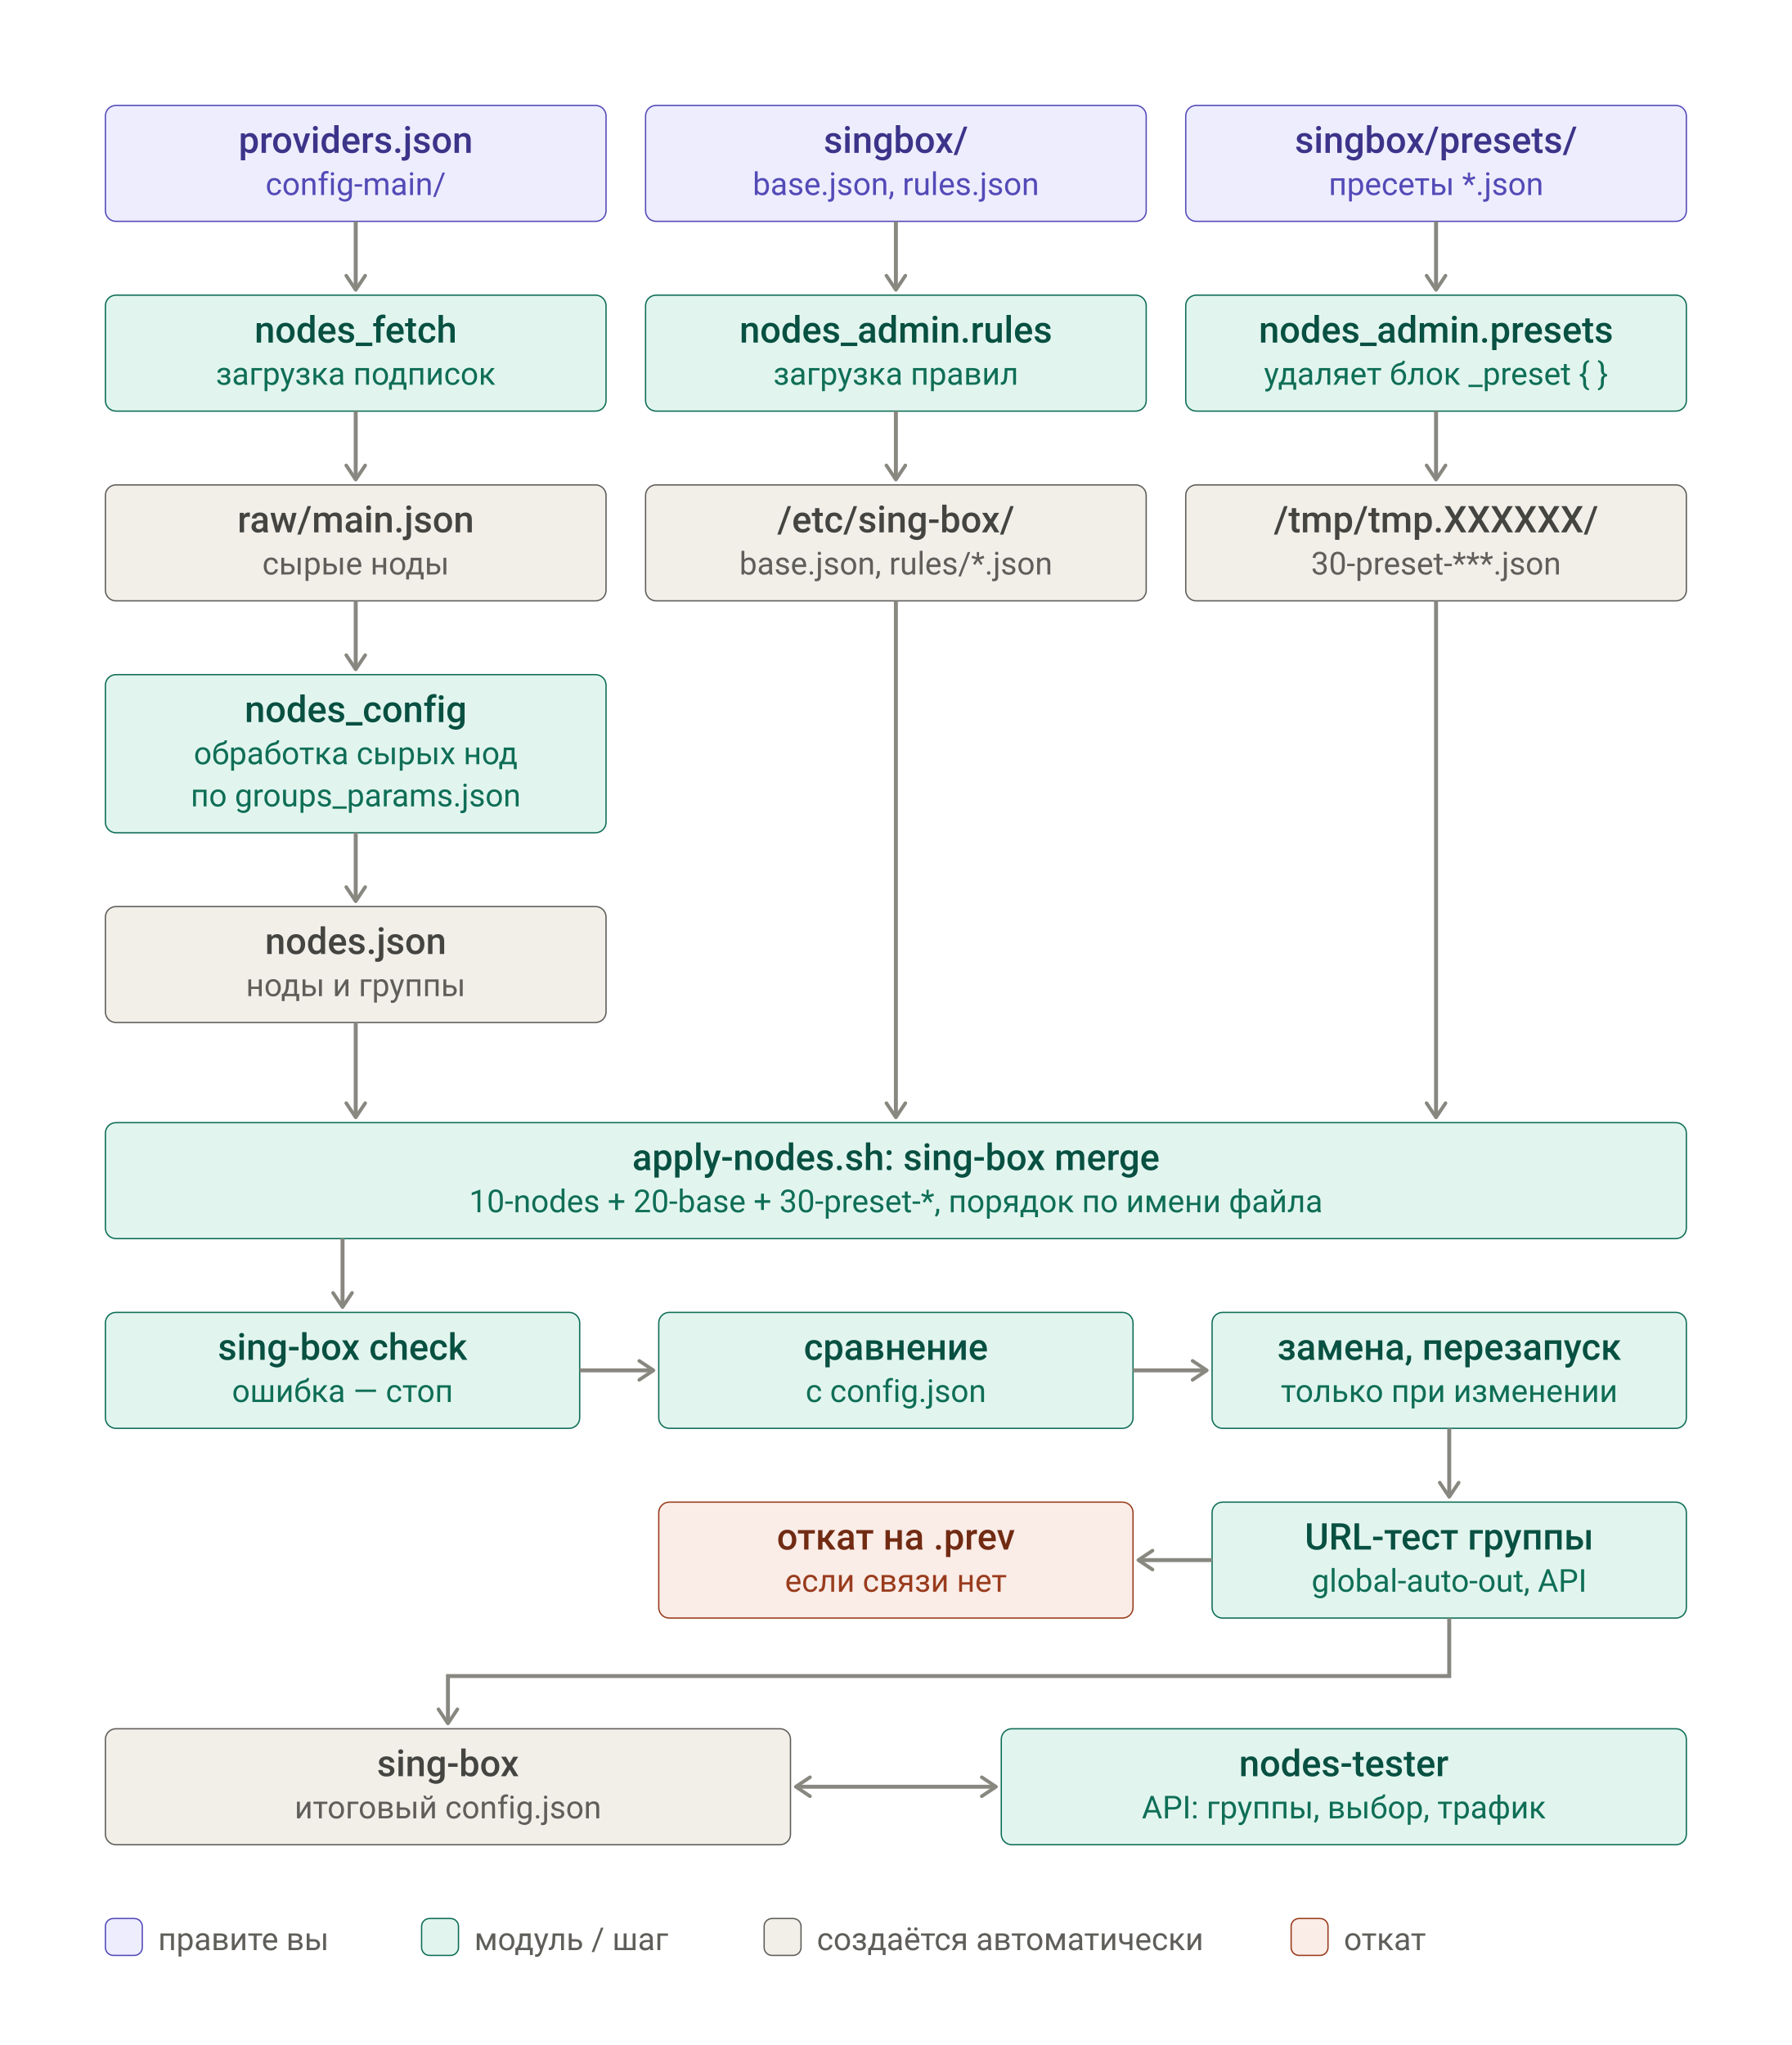
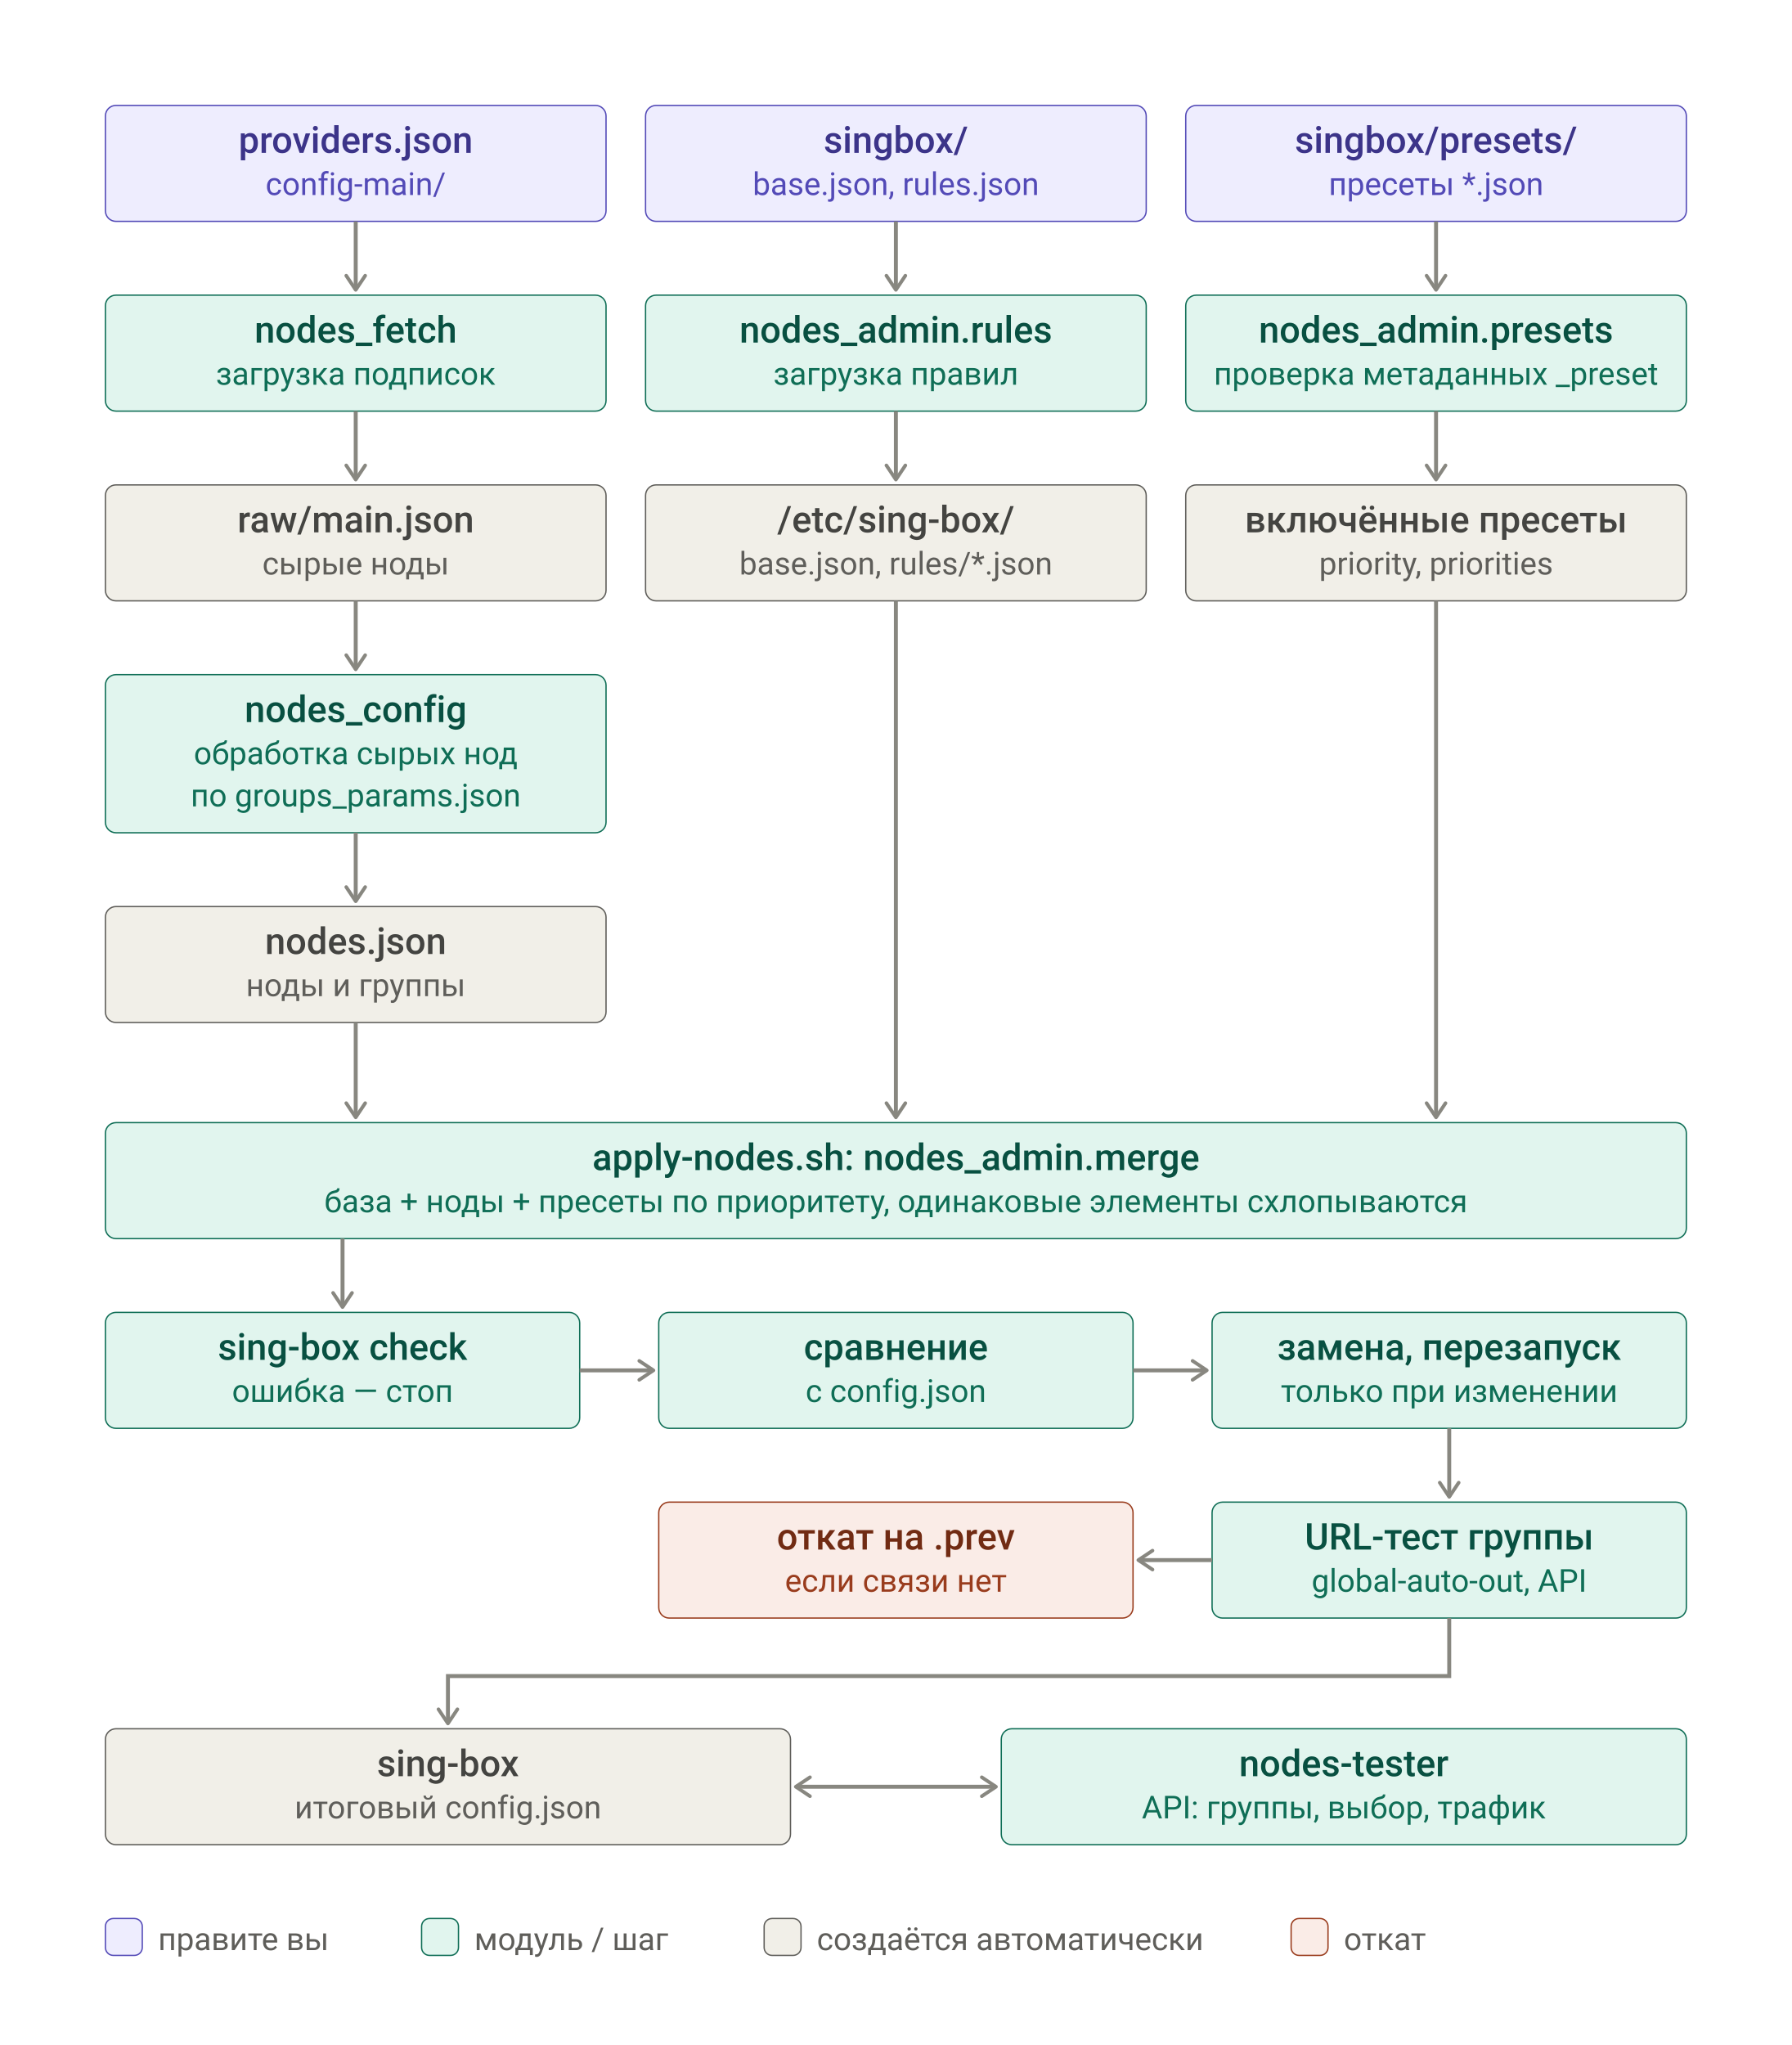
<svg xmlns="http://www.w3.org/2000/svg" width="680" height="776" viewBox="0 0 680 776" role="img" font-family="-apple-system, 'Segoe UI', Roboto, Helvetica, Arial, sans-serif">
  <style>
.t{font-size:14px;font-weight:500;text-anchor:middle}
.s{font-size:12px;text-anchor:middle}
.l{font-size:12px;fill:#5F5E5A}
.a{stroke:#888780;stroke-width:1.5;fill:none}
.p rect{fill:#EEEDFE;stroke:#534AB7}.p .t{fill:#3C3489}.p .s{fill:#534AB7}
.g rect{fill:#E1F5EE;stroke:#0F6E56}.g .t{fill:#085041}.g .s{fill:#0F6E56}
.n rect{fill:#F1EFE8;stroke:#5F5E5A}.n .t{fill:#444441}.n .s{fill:#5F5E5A}
.c rect{fill:#FAECE7;stroke:#993C1D}.c .t{fill:#712B13}.c .s{fill:#993C1D}
rect{stroke-width:0.5}
@media (prefers-color-scheme: dark){
.l{fill:#B4B2A9}
.p rect{fill:#3C3489;stroke:#AFA9EC}.p .t{fill:#CECBF6}.p .s{fill:#AFA9EC}
.g rect{fill:#085041;stroke:#5DCAA5}.g .t{fill:#9FE1CB}.g .s{fill:#5DCAA5}
.n rect{fill:#444441;stroke:#B4B2A9}.n .t{fill:#D3D1C7}.n .s{fill:#B4B2A9}
.c rect{fill:#712B13;stroke:#F0997B}.c .t{fill:#F5C4B3}.c .s{fill:#F0997B}
}
</style>
  <defs>
    <marker id="arrow" viewBox="0 0 10 10" refX="8" refY="5" markerWidth="6" markerHeight="6" orient="auto-start-reverse">
      <path d="M2 1L8 5L2 9" fill="none" stroke="#888780" stroke-width="1.5" stroke-linecap="round" stroke-linejoin="round" />
    </marker>
  </defs>
  <g class="p">
    <rect x="40" y="40" width="190" height="44" rx="4" />
    <text class="t" x="135" y="58">providers.json</text>
    <text class="s" x="135" y="74">config-main/</text>
  </g>
  <g class="p">
    <rect x="245" y="40" width="190" height="44" rx="4" />
    <text class="t" x="340" y="58">singbox/</text>
    <text class="s" x="340" y="74">base.json, rules.json</text>
  </g>
  <g class="p">
    <rect x="450" y="40" width="190" height="44" rx="4" />
    <text class="t" x="545" y="58">singbox/presets/</text>
    <text class="s" x="545" y="74">пресеты *.json</text>
  </g>
  <line x1="135" y1="84" x2="135" y2="110" class="a" marker-end="url(#arrow)" />
  <line x1="340" y1="84" x2="340" y2="110" class="a" marker-end="url(#arrow)" />
  <line x1="545" y1="84" x2="545" y2="110" class="a" marker-end="url(#arrow)" />
  <g class="g">
    <rect x="40" y="112" width="190" height="44" rx="4" />
    <text class="t" x="135" y="130">nodes_fetch</text>
    <text class="s" x="135" y="146">загрузка подписок</text>
  </g>
  <g class="g">
    <rect x="245" y="112" width="190" height="44" rx="4" />
    <text class="t" x="340" y="130">nodes_admin.rules</text>
    <text class="s" x="340" y="146">загрузка правил</text>
  </g>
  <g class="g">
    <rect x="450" y="112" width="190" height="44" rx="4" />
    <text class="t" x="545" y="130">nodes_admin.presets</text>
-     <text class="s" x="545" y="146">удаляет блок _preset { }</text>
+     <text class="s" x="545" y="146">проверка метаданных _preset</text>
  </g>
  <line x1="135" y1="156" x2="135" y2="182" class="a" marker-end="url(#arrow)" />
  <line x1="340" y1="156" x2="340" y2="182" class="a" marker-end="url(#arrow)" />
  <line x1="545" y1="156" x2="545" y2="182" class="a" marker-end="url(#arrow)" />
  <g class="n">
    <rect x="40" y="184" width="190" height="44" rx="4" />
    <text class="t" x="135" y="202">raw/main.json</text>
    <text class="s" x="135" y="218">сырые ноды</text>
  </g>
  <g class="n">
    <rect x="245" y="184" width="190" height="44" rx="4" />
    <text class="t" x="340" y="202">/etc/sing-box/</text>
    <text class="s" x="340" y="218">base.json, rules/*.json</text>
  </g>
  <g class="n">
    <rect x="450" y="184" width="190" height="44" rx="4" />
-     <text class="t" x="545" y="202">/tmp/tmp.XXXXXX/</text>
-     <text class="s" x="545" y="218">30-preset-***.json</text>
+     <text class="t" x="545" y="202">включённые пресеты</text>
+     <text class="s" x="545" y="218">priority, priorities</text>
  </g>
  <line x1="135" y1="228" x2="135" y2="254" class="a" marker-end="url(#arrow)" />
  <g class="g">
    <rect x="40" y="256" width="190" height="60" rx="4" />
    <text class="t" x="135" y="274">nodes_config</text>
    <text class="s" x="135" y="290">обработка сырых нод</text>
    <text class="s" x="135" y="306">по groups_params.json</text>
  </g>
  <line x1="135" y1="316" x2="135" y2="342" class="a" marker-end="url(#arrow)" />
  <g class="n">
    <rect x="40" y="344" width="190" height="44" rx="4" />
    <text class="t" x="135" y="362">nodes.json</text>
    <text class="s" x="135" y="378">ноды и группы</text>
  </g>
  <line x1="135" y1="388" x2="135" y2="424" class="a" marker-end="url(#arrow)" />
  <line x1="340" y1="228" x2="340" y2="424" class="a" marker-end="url(#arrow)" />
  <line x1="545" y1="228" x2="545" y2="424" class="a" marker-end="url(#arrow)" />
  <g class="g">
    <rect x="40" y="426" width="600" height="44" rx="4" />
-     <text class="t" x="340" y="444">apply-nodes.sh: sing-box merge</text>
-     <text class="s" x="340" y="460">10-nodes + 20-base + 30-preset-*, порядок по имени файла</text>
+     <text class="t" x="340" y="444">apply-nodes.sh: nodes_admin.merge</text>
+     <text class="s" x="340" y="460">база + ноды + пресеты по приоритету, одинаковые элементы схлопываются</text>
  </g>
  <line x1="130" y1="470" x2="130" y2="496" class="a" marker-end="url(#arrow)" />
  <g class="g">
    <rect x="40" y="498" width="180" height="44" rx="4" />
    <text class="t" x="130" y="516">sing-box check</text>
    <text class="s" x="130" y="532">ошибка — стоп</text>
  </g>
  <line x1="220" y1="520" x2="248" y2="520" class="a" marker-end="url(#arrow)" />
  <g class="g">
    <rect x="250" y="498" width="180" height="44" rx="4" />
    <text class="t" x="340" y="516">сравнение</text>
    <text class="s" x="340" y="532">с config.json</text>
  </g>
  <line x1="430" y1="520" x2="458" y2="520" class="a" marker-end="url(#arrow)" />
  <g class="g">
    <rect x="460" y="498" width="180" height="44" rx="4" />
    <text class="t" x="550" y="516">замена, перезапуск</text>
    <text class="s" x="550" y="532">только при изменении</text>
  </g>
  <line x1="550" y1="542" x2="550" y2="568" class="a" marker-end="url(#arrow)" />
  <g class="g">
    <rect x="460" y="570" width="180" height="44" rx="4" />
    <text class="t" x="550" y="588">URL-тест группы</text>
    <text class="s" x="550" y="604">global-auto-out, API</text>
  </g>
  <line x1="460" y1="592" x2="432" y2="592" class="a" marker-end="url(#arrow)" />
  <g class="c">
    <rect x="250" y="570" width="180" height="44" rx="4" />
    <text class="t" x="340" y="588">откат на .prev</text>
    <text class="s" x="340" y="604">если связи нет</text>
  </g>
  <path d="M550 614 L550 636 L170 636 L170 654" class="a" marker-end="url(#arrow)" />
  <g class="n">
    <rect x="40" y="656" width="260" height="44" rx="4" />
    <text class="t" x="170" y="674">sing-box</text>
    <text class="s" x="170" y="690">итоговый config.json</text>
  </g>
  <line x1="302" y1="678" x2="378" y2="678" class="a" marker-start="url(#arrow)" marker-end="url(#arrow)" />
  <g class="g">
    <rect x="380" y="656" width="260" height="44" rx="4" />
    <text class="t" x="510" y="674">nodes-tester</text>
    <text class="s" x="510" y="690">API: группы, выбор, трафик</text>
  </g>
  <g class="p">
    <rect x="40" y="728" width="14" height="14" rx="3" />
  </g>
  <text class="l" x="60" y="740">правите вы</text>
  <g class="g">
    <rect x="160" y="728" width="14" height="14" rx="3" />
  </g>
  <text class="l" x="180" y="740">модуль / шаг</text>
  <g class="n">
    <rect x="290" y="728" width="14" height="14" rx="3" />
  </g>
  <text class="l" x="310" y="740">создаётся автоматически</text>
  <g class="c">
    <rect x="490" y="728" width="14" height="14" rx="3" />
  </g>
  <text class="l" x="510" y="740">откат</text>
</svg>
